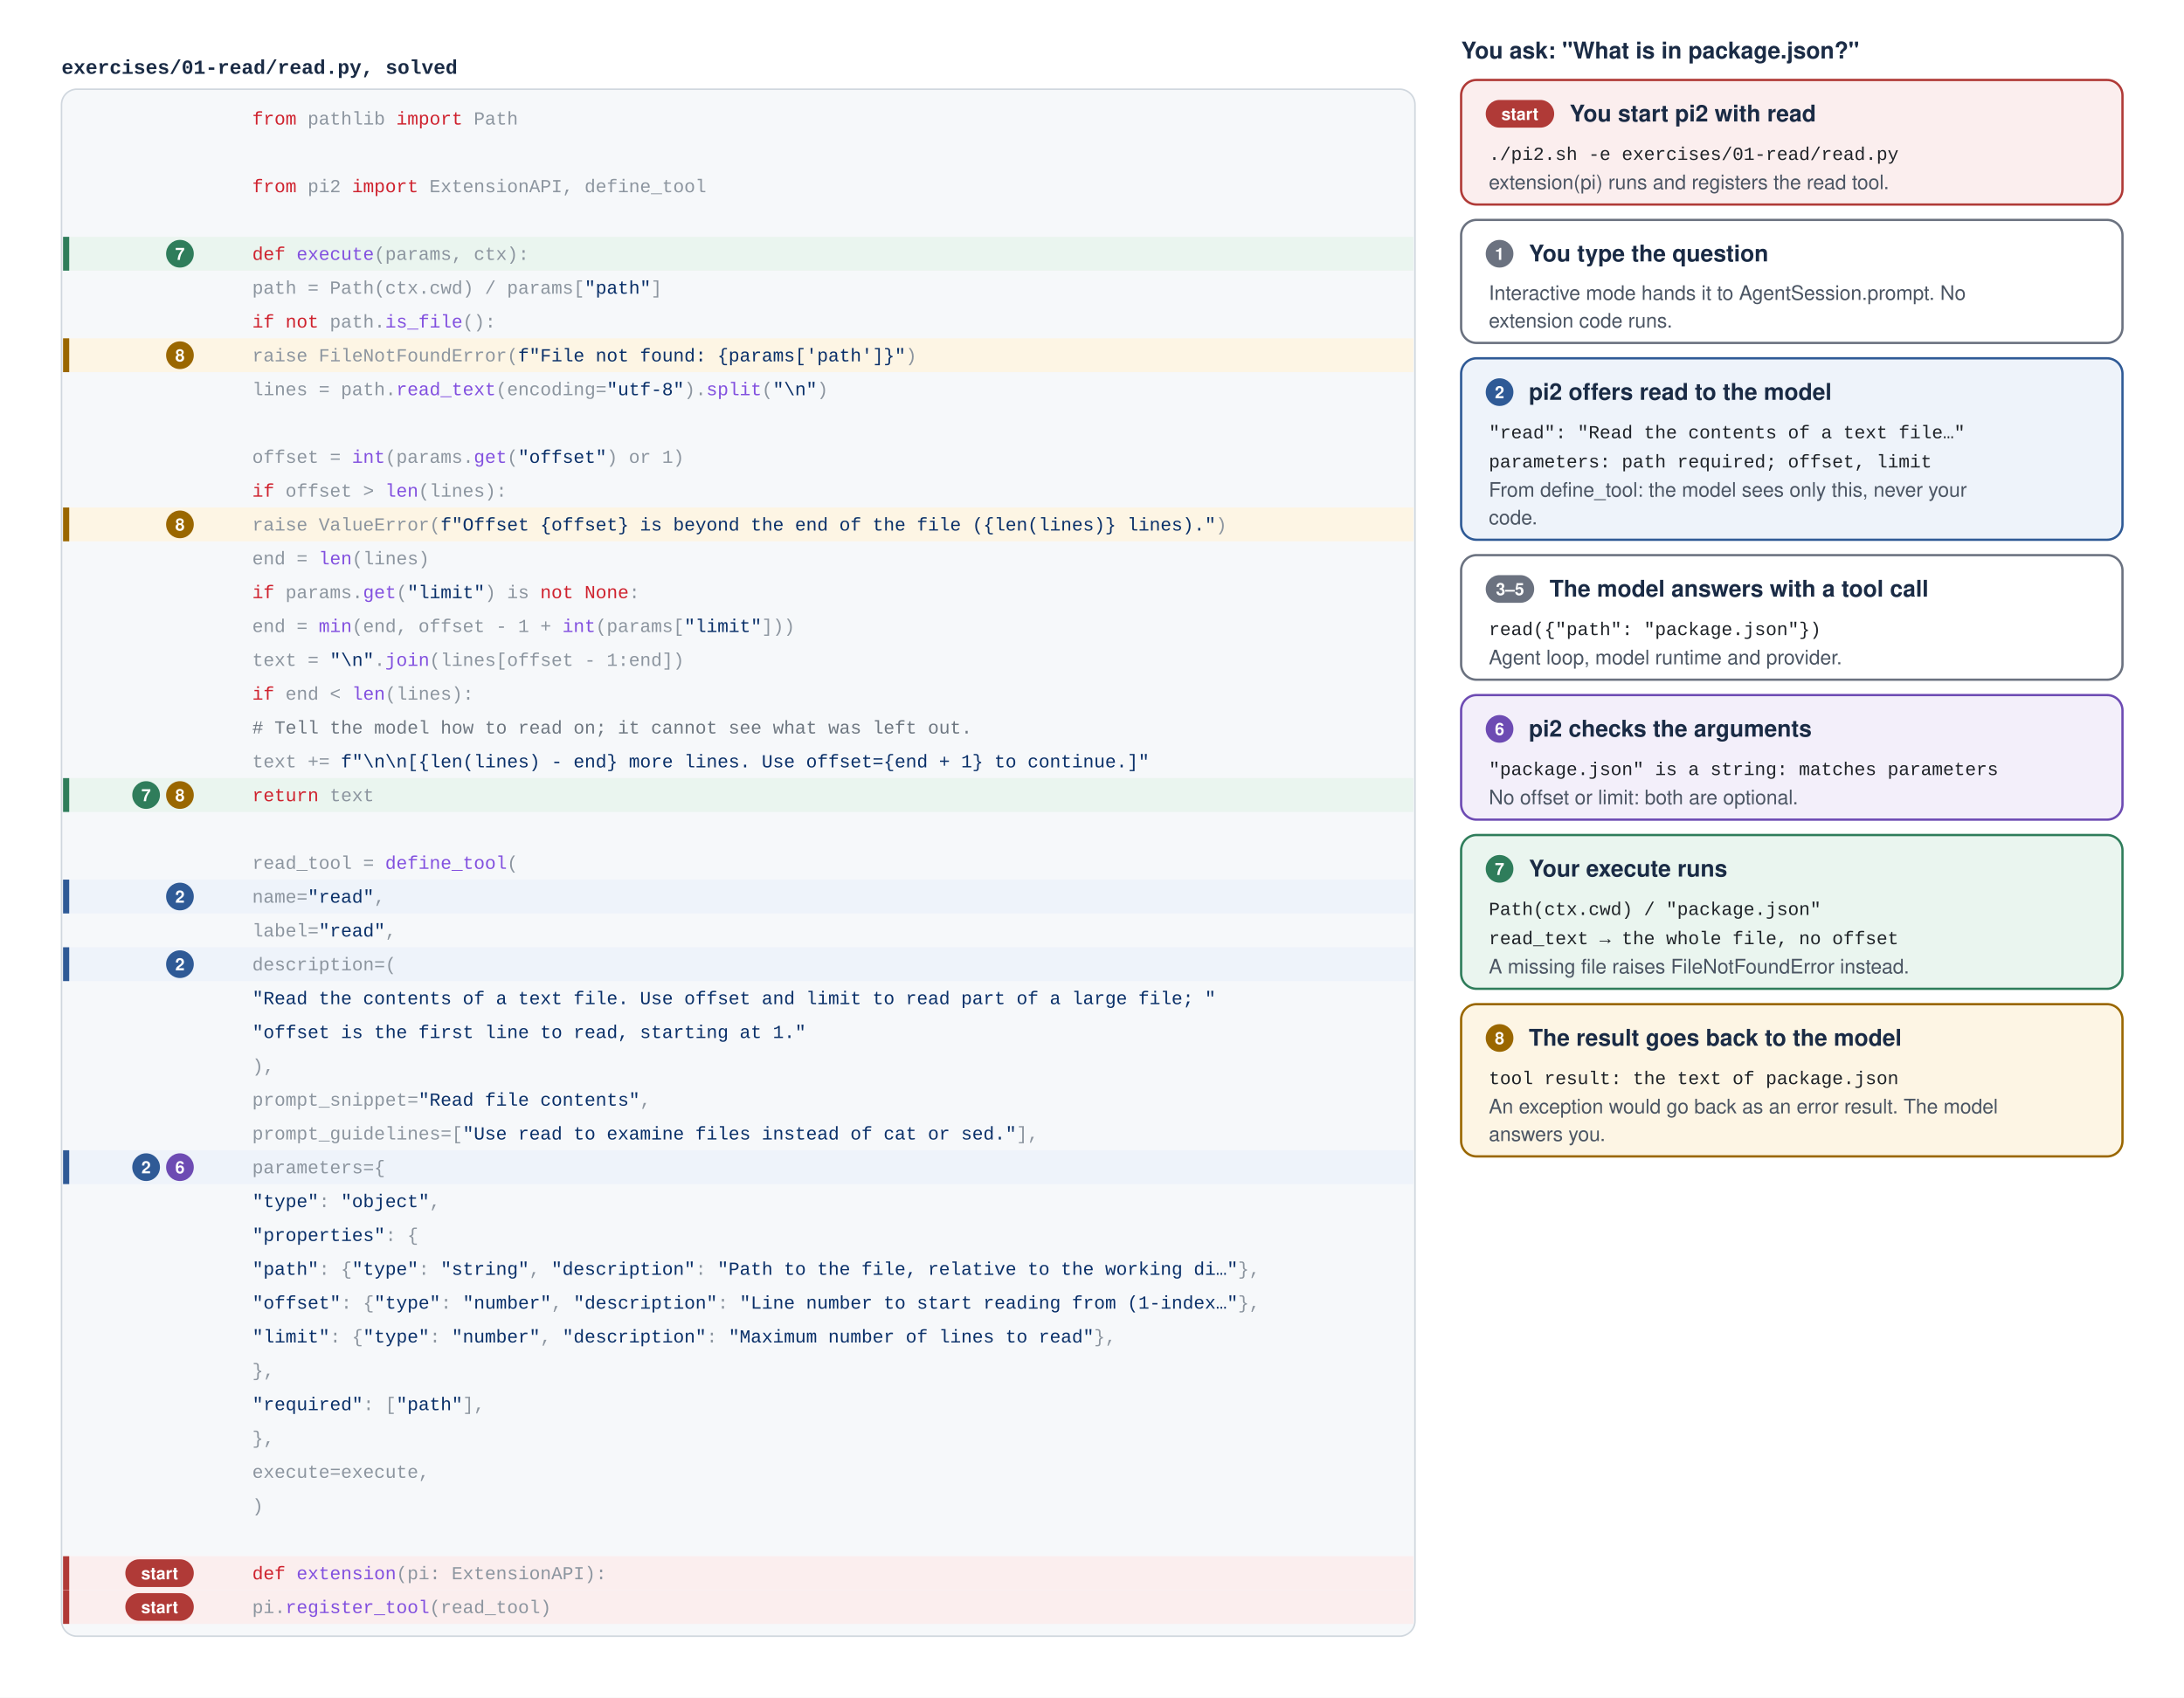
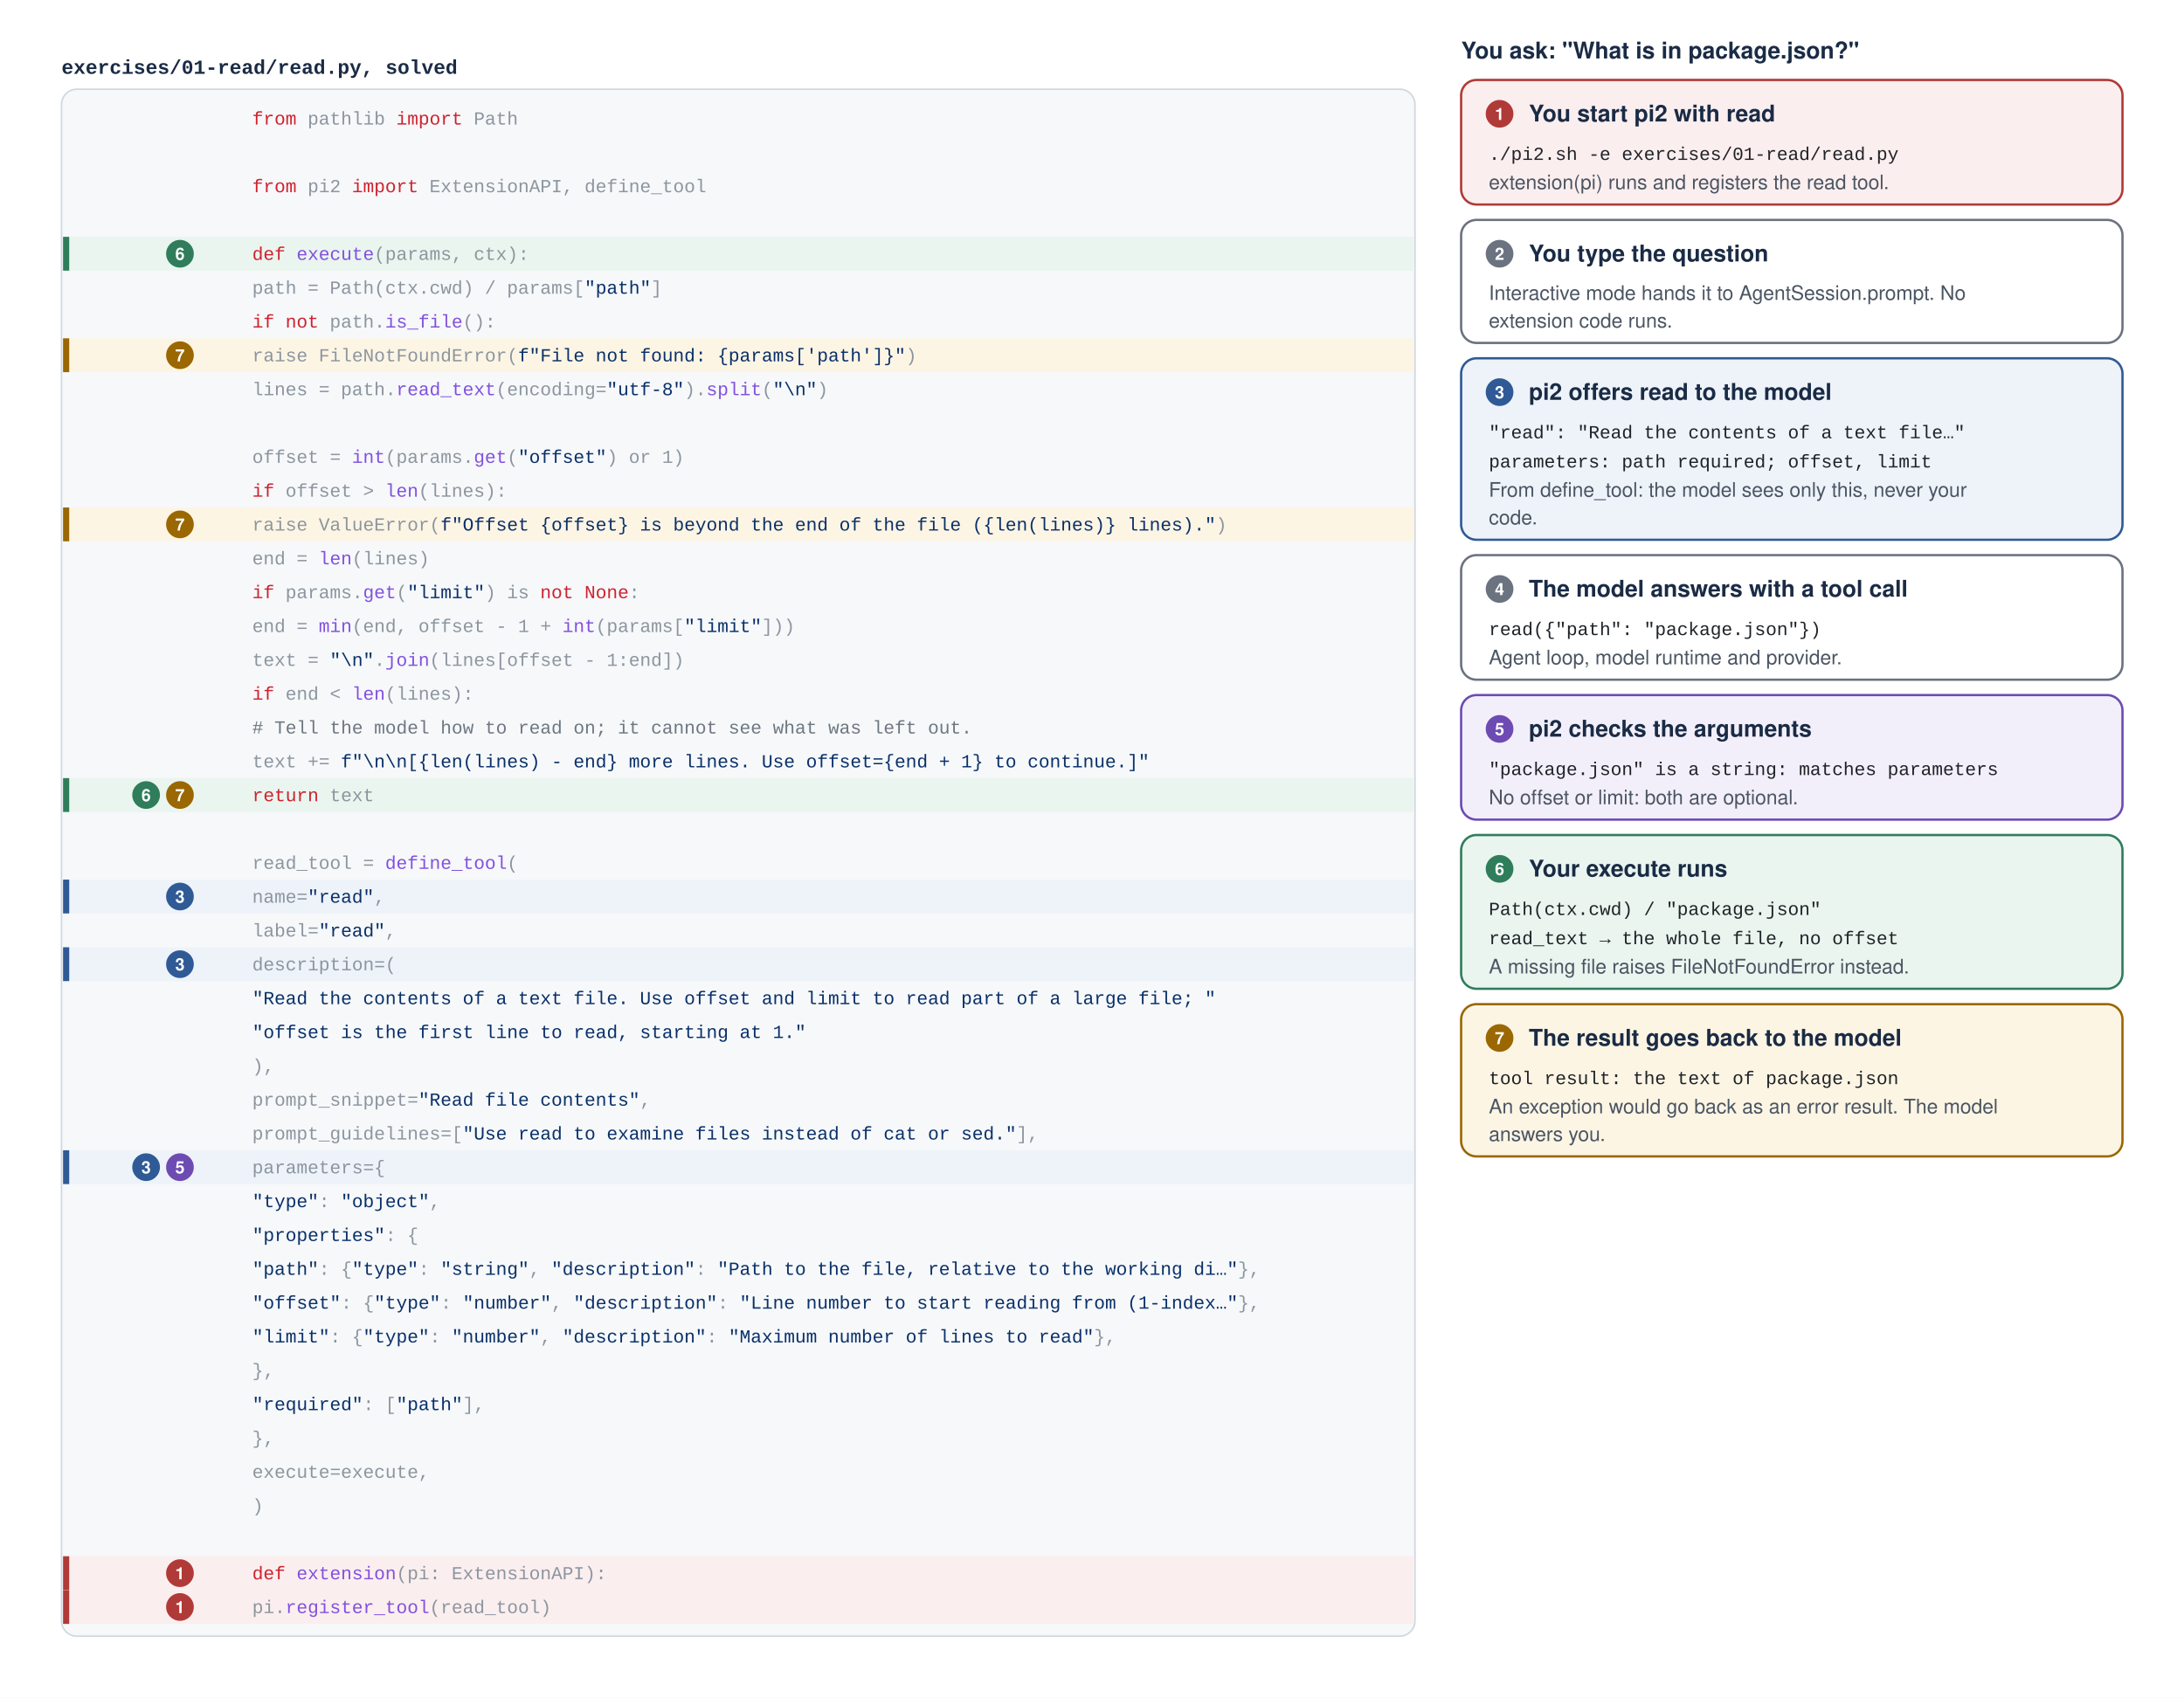
<svg xmlns="http://www.w3.org/2000/svg" width="1420" height="1104" viewBox="0 0 1420 1104" font-family="-apple-system, 'Segoe UI', Helvetica, Arial, sans-serif" font-size="14">
  <rect width="100%" height="100%" fill="#ffffff" />
  <text x="40" y="48" fill="#1a2b45" font-family="ui-monospace, SFMono-Regular, Menlo, Consolas, 'Liberation Mono', monospace" font-size="13" font-weight="700">exercises/01-read/read.py, solved</text>
  <rect x="40" y="58" width="880" height="1006" rx="10" fill="#f6f8fa" stroke="#d0d7de" />
  <text x="164" y="81" fill="#8c959f" font-family="ui-monospace, SFMono-Regular, Menlo, Consolas, 'Liberation Mono', monospace" font-size="12">
    <tspan fill="#cf222e">from</tspan> pathlib <tspan fill="#cf222e">import</tspan> Path</text>
  <text x="164" y="103" fill="#8c959f" font-family="ui-monospace, SFMono-Regular, Menlo, Consolas, 'Liberation Mono', monospace" font-size="12" />
  <text x="164" y="125" fill="#8c959f" font-family="ui-monospace, SFMono-Regular, Menlo, Consolas, 'Liberation Mono', monospace" font-size="12">
    <tspan fill="#cf222e">from</tspan> pi2 <tspan fill="#cf222e">import</tspan> ExtensionAPI, define_tool</text>
  <text x="164" y="147" fill="#8c959f" font-family="ui-monospace, SFMono-Regular, Menlo, Consolas, 'Liberation Mono', monospace" font-size="12" />
  <rect x="41" y="154" width="878" height="22" fill="#eaf5ef" />
  <rect x="41" y="154" width="4" height="22" fill="#2f7d5b" />
  <rect x="108.0" y="156.0" width="18.0" height="18" rx="9" fill="#2f7d5b" />
-   <text x="117.0" y="169.0" text-anchor="middle" fill="#fff" font-family="-apple-system, 'Segoe UI', Helvetica, Arial, sans-serif" font-size="11" font-weight="700">7</text>
+   <text x="117.0" y="169.0" text-anchor="middle" fill="#fff" font-family="-apple-system, 'Segoe UI', Helvetica, Arial, sans-serif" font-size="11" font-weight="700">6</text>
  <text x="164" y="169" fill="#8c959f" font-family="ui-monospace, SFMono-Regular, Menlo, Consolas, 'Liberation Mono', monospace" font-size="12">
    <tspan fill="#cf222e">def</tspan>
    <tspan fill="#8250df">execute</tspan>(params, ctx):</text>
  <text x="164" y="191" fill="#8c959f" font-family="ui-monospace, SFMono-Regular, Menlo, Consolas, 'Liberation Mono', monospace" font-size="12">    path = Path(ctx.cwd) / params[<tspan fill="#0a3069">"path"</tspan>]</text>
  <text x="164" y="213" fill="#8c959f" font-family="ui-monospace, SFMono-Regular, Menlo, Consolas, 'Liberation Mono', monospace" font-size="12">
    <tspan fill="#cf222e">if</tspan>
    <tspan fill="#cf222e">not</tspan> path.<tspan fill="#8250df">is_file</tspan>():</text>
  <rect x="41" y="220" width="878" height="22" fill="#fdf5e4" />
  <rect x="41" y="220" width="4" height="22" fill="#9a6700" />
  <rect x="108.0" y="222.0" width="18.0" height="18" rx="9" fill="#9a6700" />
-   <text x="117.0" y="235.0" text-anchor="middle" fill="#fff" font-family="-apple-system, 'Segoe UI', Helvetica, Arial, sans-serif" font-size="11" font-weight="700">8</text>
+   <text x="117.0" y="235.0" text-anchor="middle" fill="#fff" font-family="-apple-system, 'Segoe UI', Helvetica, Arial, sans-serif" font-size="11" font-weight="700">7</text>
  <text x="164" y="235" fill="#8c959f" font-family="ui-monospace, SFMono-Regular, Menlo, Consolas, 'Liberation Mono', monospace" font-size="12">        raise FileNotFoundError(<tspan fill="#0a3069">f"File not found: {params['path']}"</tspan>)</text>
  <text x="164" y="257" fill="#8c959f" font-family="ui-monospace, SFMono-Regular, Menlo, Consolas, 'Liberation Mono', monospace" font-size="12">    lines = path.<tspan fill="#8250df">read_text</tspan>(encoding=<tspan fill="#0a3069">"utf-8"</tspan>).<tspan fill="#8250df">split</tspan>(<tspan fill="#0a3069">"\n"</tspan>)</text>
  <text x="164" y="279" fill="#8c959f" font-family="ui-monospace, SFMono-Regular, Menlo, Consolas, 'Liberation Mono', monospace" font-size="12" />
  <text x="164" y="301" fill="#8c959f" font-family="ui-monospace, SFMono-Regular, Menlo, Consolas, 'Liberation Mono', monospace" font-size="12">    offset = <tspan fill="#8250df">int</tspan>(params.<tspan fill="#8250df">get</tspan>(<tspan fill="#0a3069">"offset"</tspan>) or 1)</text>
  <text x="164" y="323" fill="#8c959f" font-family="ui-monospace, SFMono-Regular, Menlo, Consolas, 'Liberation Mono', monospace" font-size="12">
    <tspan fill="#cf222e">if</tspan> offset &gt; <tspan fill="#8250df">len</tspan>(lines):</text>
  <rect x="41" y="330" width="878" height="22" fill="#fdf5e4" />
  <rect x="41" y="330" width="4" height="22" fill="#9a6700" />
  <rect x="108.0" y="332.0" width="18.0" height="18" rx="9" fill="#9a6700" />
-   <text x="117.0" y="345.0" text-anchor="middle" fill="#fff" font-family="-apple-system, 'Segoe UI', Helvetica, Arial, sans-serif" font-size="11" font-weight="700">8</text>
+   <text x="117.0" y="345.0" text-anchor="middle" fill="#fff" font-family="-apple-system, 'Segoe UI', Helvetica, Arial, sans-serif" font-size="11" font-weight="700">7</text>
  <text x="164" y="345" fill="#8c959f" font-family="ui-monospace, SFMono-Regular, Menlo, Consolas, 'Liberation Mono', monospace" font-size="12">        raise ValueError(<tspan fill="#0a3069">f"Offset {offset} is beyond the end of the file ({len(lines)} lines)."</tspan>)</text>
  <text x="164" y="367" fill="#8c959f" font-family="ui-monospace, SFMono-Regular, Menlo, Consolas, 'Liberation Mono', monospace" font-size="12">    end = <tspan fill="#8250df">len</tspan>(lines)</text>
  <text x="164" y="389" fill="#8c959f" font-family="ui-monospace, SFMono-Regular, Menlo, Consolas, 'Liberation Mono', monospace" font-size="12">
    <tspan fill="#cf222e">if</tspan> params.<tspan fill="#8250df">get</tspan>(<tspan fill="#0a3069">"limit"</tspan>) is <tspan fill="#cf222e">not</tspan>
    <tspan fill="#cf222e">None</tspan>:</text>
  <text x="164" y="411" fill="#8c959f" font-family="ui-monospace, SFMono-Regular, Menlo, Consolas, 'Liberation Mono', monospace" font-size="12">        end = <tspan fill="#8250df">min</tspan>(end, offset - 1 + <tspan fill="#8250df">int</tspan>(params[<tspan fill="#0a3069">"limit"</tspan>]))</text>
  <text x="164" y="433" fill="#8c959f" font-family="ui-monospace, SFMono-Regular, Menlo, Consolas, 'Liberation Mono', monospace" font-size="12">    text = <tspan fill="#0a3069">"\n"</tspan>.<tspan fill="#8250df">join</tspan>(lines[offset - 1:end])</text>
  <text x="164" y="455" fill="#8c959f" font-family="ui-monospace, SFMono-Regular, Menlo, Consolas, 'Liberation Mono', monospace" font-size="12">
    <tspan fill="#cf222e">if</tspan> end &lt; <tspan fill="#8250df">len</tspan>(lines):</text>
  <text x="164" y="477" fill="#8c959f" font-family="ui-monospace, SFMono-Regular, Menlo, Consolas, 'Liberation Mono', monospace" font-size="12">
    <tspan fill="#6e7781"># Tell the model how to read on; it cannot see what was left out.</tspan>
  </text>
  <text x="164" y="499" fill="#8c959f" font-family="ui-monospace, SFMono-Regular, Menlo, Consolas, 'Liberation Mono', monospace" font-size="12">        text += <tspan fill="#0a3069">f"\n\n[{len(lines) - end} more lines. Use offset={end + 1} to continue.]"</tspan>
  </text>
  <rect x="41" y="506" width="878" height="22" fill="#eaf5ef" />
  <rect x="41" y="506" width="4" height="22" fill="#2f7d5b" />
  <rect x="108.0" y="508.0" width="18.0" height="18" rx="9" fill="#9a6700" />
-   <text x="117.0" y="521.0" text-anchor="middle" fill="#fff" font-family="-apple-system, 'Segoe UI', Helvetica, Arial, sans-serif" font-size="11" font-weight="700">8</text>
+   <text x="117.0" y="521.0" text-anchor="middle" fill="#fff" font-family="-apple-system, 'Segoe UI', Helvetica, Arial, sans-serif" font-size="11" font-weight="700">7</text>
  <rect x="86.0" y="508.0" width="18.0" height="18" rx="9" fill="#2f7d5b" />
-   <text x="95.0" y="521.0" text-anchor="middle" fill="#fff" font-family="-apple-system, 'Segoe UI', Helvetica, Arial, sans-serif" font-size="11" font-weight="700">7</text>
+   <text x="95.0" y="521.0" text-anchor="middle" fill="#fff" font-family="-apple-system, 'Segoe UI', Helvetica, Arial, sans-serif" font-size="11" font-weight="700">6</text>
  <text x="164" y="521" fill="#8c959f" font-family="ui-monospace, SFMono-Regular, Menlo, Consolas, 'Liberation Mono', monospace" font-size="12">
    <tspan fill="#cf222e">return</tspan> text</text>
  <text x="164" y="543" fill="#8c959f" font-family="ui-monospace, SFMono-Regular, Menlo, Consolas, 'Liberation Mono', monospace" font-size="12" />
  <text x="164" y="565" fill="#8c959f" font-family="ui-monospace, SFMono-Regular, Menlo, Consolas, 'Liberation Mono', monospace" font-size="12">read_tool = <tspan fill="#8250df">define_tool</tspan>(</text>
  <rect x="41" y="572" width="878" height="22" fill="#eef3fa" />
  <rect x="41" y="572" width="4" height="22" fill="#2f5a96" />
  <rect x="108.0" y="574.0" width="18.0" height="18" rx="9" fill="#2f5a96" />
-   <text x="117.0" y="587.0" text-anchor="middle" fill="#fff" font-family="-apple-system, 'Segoe UI', Helvetica, Arial, sans-serif" font-size="11" font-weight="700">2</text>
+   <text x="117.0" y="587.0" text-anchor="middle" fill="#fff" font-family="-apple-system, 'Segoe UI', Helvetica, Arial, sans-serif" font-size="11" font-weight="700">3</text>
  <text x="164" y="587" fill="#8c959f" font-family="ui-monospace, SFMono-Regular, Menlo, Consolas, 'Liberation Mono', monospace" font-size="12">    name=<tspan fill="#0a3069">"read"</tspan>,</text>
  <text x="164" y="609" fill="#8c959f" font-family="ui-monospace, SFMono-Regular, Menlo, Consolas, 'Liberation Mono', monospace" font-size="12">    label=<tspan fill="#0a3069">"read"</tspan>,</text>
  <rect x="41" y="616" width="878" height="22" fill="#eef3fa" />
  <rect x="41" y="616" width="4" height="22" fill="#2f5a96" />
  <rect x="108.0" y="618.0" width="18.0" height="18" rx="9" fill="#2f5a96" />
-   <text x="117.0" y="631.0" text-anchor="middle" fill="#fff" font-family="-apple-system, 'Segoe UI', Helvetica, Arial, sans-serif" font-size="11" font-weight="700">2</text>
+   <text x="117.0" y="631.0" text-anchor="middle" fill="#fff" font-family="-apple-system, 'Segoe UI', Helvetica, Arial, sans-serif" font-size="11" font-weight="700">3</text>
  <text x="164" y="631" fill="#8c959f" font-family="ui-monospace, SFMono-Regular, Menlo, Consolas, 'Liberation Mono', monospace" font-size="12">    description=(</text>
  <text x="164" y="653" fill="#8c959f" font-family="ui-monospace, SFMono-Regular, Menlo, Consolas, 'Liberation Mono', monospace" font-size="12">
    <tspan fill="#0a3069">"Read the contents of a text file. Use offset and limit to read part of a large file; "</tspan>
  </text>
  <text x="164" y="675" fill="#8c959f" font-family="ui-monospace, SFMono-Regular, Menlo, Consolas, 'Liberation Mono', monospace" font-size="12">
    <tspan fill="#0a3069">"offset is the first line to read, starting at 1."</tspan>
  </text>
  <text x="164" y="697" fill="#8c959f" font-family="ui-monospace, SFMono-Regular, Menlo, Consolas, 'Liberation Mono', monospace" font-size="12">    ),</text>
  <text x="164" y="719" fill="#8c959f" font-family="ui-monospace, SFMono-Regular, Menlo, Consolas, 'Liberation Mono', monospace" font-size="12">    prompt_snippet=<tspan fill="#0a3069">"Read file contents"</tspan>,</text>
  <text x="164" y="741" fill="#8c959f" font-family="ui-monospace, SFMono-Regular, Menlo, Consolas, 'Liberation Mono', monospace" font-size="12">    prompt_guidelines=[<tspan fill="#0a3069">"Use read to examine files instead of cat or sed."</tspan>],</text>
  <rect x="41" y="748" width="878" height="22" fill="#eef3fa" />
  <rect x="41" y="748" width="4" height="22" fill="#2f5a96" />
  <rect x="108.0" y="750.0" width="18.0" height="18" rx="9" fill="#6d4bb3" />
-   <text x="117.0" y="763.0" text-anchor="middle" fill="#fff" font-family="-apple-system, 'Segoe UI', Helvetica, Arial, sans-serif" font-size="11" font-weight="700">6</text>
+   <text x="117.0" y="763.0" text-anchor="middle" fill="#fff" font-family="-apple-system, 'Segoe UI', Helvetica, Arial, sans-serif" font-size="11" font-weight="700">5</text>
  <rect x="86.0" y="750.0" width="18.0" height="18" rx="9" fill="#2f5a96" />
-   <text x="95.0" y="763.0" text-anchor="middle" fill="#fff" font-family="-apple-system, 'Segoe UI', Helvetica, Arial, sans-serif" font-size="11" font-weight="700">2</text>
+   <text x="95.0" y="763.0" text-anchor="middle" fill="#fff" font-family="-apple-system, 'Segoe UI', Helvetica, Arial, sans-serif" font-size="11" font-weight="700">3</text>
  <text x="164" y="763" fill="#8c959f" font-family="ui-monospace, SFMono-Regular, Menlo, Consolas, 'Liberation Mono', monospace" font-size="12">    parameters={</text>
  <text x="164" y="785" fill="#8c959f" font-family="ui-monospace, SFMono-Regular, Menlo, Consolas, 'Liberation Mono', monospace" font-size="12">
    <tspan fill="#0a3069">"type"</tspan>: <tspan fill="#0a3069">"object"</tspan>,</text>
  <text x="164" y="807" fill="#8c959f" font-family="ui-monospace, SFMono-Regular, Menlo, Consolas, 'Liberation Mono', monospace" font-size="12">
    <tspan fill="#0a3069">"properties"</tspan>: {</text>
  <text x="164" y="829" fill="#8c959f" font-family="ui-monospace, SFMono-Regular, Menlo, Consolas, 'Liberation Mono', monospace" font-size="12">
    <tspan fill="#0a3069">"path"</tspan>: {<tspan fill="#0a3069">"type"</tspan>: <tspan fill="#0a3069">"string"</tspan>, <tspan fill="#0a3069">"description"</tspan>: <tspan fill="#0a3069">"Path to the file, relative to the working di…"</tspan>},</text>
  <text x="164" y="851" fill="#8c959f" font-family="ui-monospace, SFMono-Regular, Menlo, Consolas, 'Liberation Mono', monospace" font-size="12">
    <tspan fill="#0a3069">"offset"</tspan>: {<tspan fill="#0a3069">"type"</tspan>: <tspan fill="#0a3069">"number"</tspan>, <tspan fill="#0a3069">"description"</tspan>: <tspan fill="#0a3069">"Line number to start reading from (1-index…"</tspan>},</text>
  <text x="164" y="873" fill="#8c959f" font-family="ui-monospace, SFMono-Regular, Menlo, Consolas, 'Liberation Mono', monospace" font-size="12">
    <tspan fill="#0a3069">"limit"</tspan>: {<tspan fill="#0a3069">"type"</tspan>: <tspan fill="#0a3069">"number"</tspan>, <tspan fill="#0a3069">"description"</tspan>: <tspan fill="#0a3069">"Maximum number of lines to read"</tspan>},</text>
  <text x="164" y="895" fill="#8c959f" font-family="ui-monospace, SFMono-Regular, Menlo, Consolas, 'Liberation Mono', monospace" font-size="12">        },</text>
  <text x="164" y="917" fill="#8c959f" font-family="ui-monospace, SFMono-Regular, Menlo, Consolas, 'Liberation Mono', monospace" font-size="12">
    <tspan fill="#0a3069">"required"</tspan>: [<tspan fill="#0a3069">"path"</tspan>],</text>
  <text x="164" y="939" fill="#8c959f" font-family="ui-monospace, SFMono-Regular, Menlo, Consolas, 'Liberation Mono', monospace" font-size="12">    },</text>
  <text x="164" y="961" fill="#8c959f" font-family="ui-monospace, SFMono-Regular, Menlo, Consolas, 'Liberation Mono', monospace" font-size="12">    execute=execute,</text>
  <text x="164" y="983" fill="#8c959f" font-family="ui-monospace, SFMono-Regular, Menlo, Consolas, 'Liberation Mono', monospace" font-size="12">)</text>
  <text x="164" y="1005" fill="#8c959f" font-family="ui-monospace, SFMono-Regular, Menlo, Consolas, 'Liberation Mono', monospace" font-size="12" />
  <rect x="41" y="1012" width="878" height="22" fill="#fbeeee" />
  <rect x="41" y="1012" width="4" height="22" fill="#b03a37" />
-   <rect x="81.5" y="1014.0" width="44.5" height="18" rx="9" fill="#b03a37" />
-   <text x="103.8" y="1027.0" text-anchor="middle" fill="#fff" font-family="-apple-system, 'Segoe UI', Helvetica, Arial, sans-serif" font-size="11" font-weight="700">start</text>
+   <rect x="108.0" y="1014.0" width="18.0" height="18" rx="9" fill="#b03a37" />
+   <text x="117.0" y="1027.0" text-anchor="middle" fill="#fff" font-family="-apple-system, 'Segoe UI', Helvetica, Arial, sans-serif" font-size="11" font-weight="700">1</text>
  <text x="164" y="1027" fill="#8c959f" font-family="ui-monospace, SFMono-Regular, Menlo, Consolas, 'Liberation Mono', monospace" font-size="12">
    <tspan fill="#cf222e">def</tspan>
    <tspan fill="#8250df">extension</tspan>(pi: ExtensionAPI):</text>
  <rect x="41" y="1034" width="878" height="22" fill="#fbeeee" />
  <rect x="41" y="1034" width="4" height="22" fill="#b03a37" />
-   <rect x="81.5" y="1036.0" width="44.5" height="18" rx="9" fill="#b03a37" />
-   <text x="103.8" y="1049.0" text-anchor="middle" fill="#fff" font-family="-apple-system, 'Segoe UI', Helvetica, Arial, sans-serif" font-size="11" font-weight="700">start</text>
+   <rect x="108.0" y="1036.0" width="18.0" height="18" rx="9" fill="#b03a37" />
+   <text x="117.0" y="1049.0" text-anchor="middle" fill="#fff" font-family="-apple-system, 'Segoe UI', Helvetica, Arial, sans-serif" font-size="11" font-weight="700">1</text>
  <text x="164" y="1049" fill="#8c959f" font-family="ui-monospace, SFMono-Regular, Menlo, Consolas, 'Liberation Mono', monospace" font-size="12">    pi.<tspan fill="#8250df">register_tool</tspan>(read_tool)</text>
  <text x="950" y="38" fill="#1a2b45" font-family="-apple-system, 'Segoe UI', Helvetica, Arial, sans-serif" font-size="15" font-weight="700">You ask: "What is in package.json?"</text>
  <rect x="950" y="52" width="430" height="81" rx="10" fill="#fbeeee" stroke="#b03a37" stroke-width="1.5" />
-   <rect x="966.0" y="65" width="44.5" height="18" rx="9" fill="#b03a37" />
-   <text x="988.2" y="78" text-anchor="middle" fill="#fff" font-family="-apple-system, 'Segoe UI', Helvetica, Arial, sans-serif" font-size="11" font-weight="700">start</text>
-   <text x="1020.5" y="79" fill="#1a2b45" font-family="-apple-system, 'Segoe UI', Helvetica, Arial, sans-serif" font-size="15" font-weight="700">You start pi2 with read</text>
+   <rect x="966.0" y="65" width="18.0" height="18" rx="9" fill="#b03a37" />
+   <text x="975.0" y="78" text-anchor="middle" fill="#fff" font-family="-apple-system, 'Segoe UI', Helvetica, Arial, sans-serif" font-size="11" font-weight="700">1</text>
+   <text x="994" y="79" fill="#1a2b45" font-family="-apple-system, 'Segoe UI', Helvetica, Arial, sans-serif" font-size="15" font-weight="700">You start pi2 with read</text>
  <text x="968" y="104" fill="#1f2328" font-family="ui-monospace, SFMono-Regular, Menlo, Consolas, 'Liberation Mono', monospace" font-size="12">./pi2.sh -e exercises/01-read/read.py</text>
  <text x="968" y="123" fill="#4b5563" font-family="-apple-system, 'Segoe UI', Helvetica, Arial, sans-serif" font-size="13">extension(pi) runs and registers the read tool.</text>
  <rect x="950" y="143" width="430" height="80" rx="10" fill="#ffffff" stroke="#6b7280" stroke-width="1.5" />
  <rect x="966.0" y="156" width="18.0" height="18" rx="9" fill="#6b7280" />
-   <text x="975.0" y="169" text-anchor="middle" fill="#fff" font-family="-apple-system, 'Segoe UI', Helvetica, Arial, sans-serif" font-size="11" font-weight="700">1</text>
+   <text x="975.0" y="169" text-anchor="middle" fill="#fff" font-family="-apple-system, 'Segoe UI', Helvetica, Arial, sans-serif" font-size="11" font-weight="700">2</text>
  <text x="994" y="170" fill="#1a2b45" font-family="-apple-system, 'Segoe UI', Helvetica, Arial, sans-serif" font-size="15" font-weight="700">You type the question</text>
  <text x="968" y="195" fill="#4b5563" font-family="-apple-system, 'Segoe UI', Helvetica, Arial, sans-serif" font-size="13">Interactive mode hands it to AgentSession.prompt. No</text>
  <text x="968" y="213" fill="#4b5563" font-family="-apple-system, 'Segoe UI', Helvetica, Arial, sans-serif" font-size="13">extension code runs.</text>
  <rect x="950" y="233" width="430" height="118" rx="10" fill="#eef3fa" stroke="#2f5a96" stroke-width="1.5" />
  <rect x="966.0" y="246" width="18.0" height="18" rx="9" fill="#2f5a96" />
-   <text x="975.0" y="259" text-anchor="middle" fill="#fff" font-family="-apple-system, 'Segoe UI', Helvetica, Arial, sans-serif" font-size="11" font-weight="700">2</text>
+   <text x="975.0" y="259" text-anchor="middle" fill="#fff" font-family="-apple-system, 'Segoe UI', Helvetica, Arial, sans-serif" font-size="11" font-weight="700">3</text>
  <text x="994" y="260" fill="#1a2b45" font-family="-apple-system, 'Segoe UI', Helvetica, Arial, sans-serif" font-size="15" font-weight="700">pi2 offers read to the model</text>
  <text x="968" y="285" fill="#1f2328" font-family="ui-monospace, SFMono-Regular, Menlo, Consolas, 'Liberation Mono', monospace" font-size="12">"read": "Read the contents of a text file…"</text>
  <text x="968" y="304" fill="#1f2328" font-family="ui-monospace, SFMono-Regular, Menlo, Consolas, 'Liberation Mono', monospace" font-size="12">parameters: path required; offset, limit</text>
  <text x="968" y="323" fill="#4b5563" font-family="-apple-system, 'Segoe UI', Helvetica, Arial, sans-serif" font-size="13">From define_tool: the model sees only this, never your</text>
  <text x="968" y="341" fill="#4b5563" font-family="-apple-system, 'Segoe UI', Helvetica, Arial, sans-serif" font-size="13">code.</text>
  <rect x="950" y="361" width="430" height="81" rx="10" fill="#ffffff" stroke="#6b7280" stroke-width="1.5" />
-   <rect x="966.0" y="374" width="31.5" height="18" rx="9" fill="#6b7280" />
-   <text x="981.8" y="387" text-anchor="middle" fill="#fff" font-family="-apple-system, 'Segoe UI', Helvetica, Arial, sans-serif" font-size="11" font-weight="700">3–5</text>
-   <text x="1007.5" y="388" fill="#1a2b45" font-family="-apple-system, 'Segoe UI', Helvetica, Arial, sans-serif" font-size="15" font-weight="700">The model answers with a tool call</text>
+   <rect x="966.0" y="374" width="18.0" height="18" rx="9" fill="#6b7280" />
+   <text x="975.0" y="387" text-anchor="middle" fill="#fff" font-family="-apple-system, 'Segoe UI', Helvetica, Arial, sans-serif" font-size="11" font-weight="700">4</text>
+   <text x="994" y="388" fill="#1a2b45" font-family="-apple-system, 'Segoe UI', Helvetica, Arial, sans-serif" font-size="15" font-weight="700">The model answers with a tool call</text>
  <text x="968" y="413" fill="#1f2328" font-family="ui-monospace, SFMono-Regular, Menlo, Consolas, 'Liberation Mono', monospace" font-size="12">read({"path": "package.json"})</text>
  <text x="968" y="432" fill="#4b5563" font-family="-apple-system, 'Segoe UI', Helvetica, Arial, sans-serif" font-size="13">Agent loop, model runtime and provider.</text>
  <rect x="950" y="452" width="430" height="81" rx="10" fill="#f3effa" stroke="#6d4bb3" stroke-width="1.5" />
  <rect x="966.0" y="465" width="18.0" height="18" rx="9" fill="#6d4bb3" />
-   <text x="975.0" y="478" text-anchor="middle" fill="#fff" font-family="-apple-system, 'Segoe UI', Helvetica, Arial, sans-serif" font-size="11" font-weight="700">6</text>
+   <text x="975.0" y="478" text-anchor="middle" fill="#fff" font-family="-apple-system, 'Segoe UI', Helvetica, Arial, sans-serif" font-size="11" font-weight="700">5</text>
  <text x="994" y="479" fill="#1a2b45" font-family="-apple-system, 'Segoe UI', Helvetica, Arial, sans-serif" font-size="15" font-weight="700">pi2 checks the arguments</text>
  <text x="968" y="504" fill="#1f2328" font-family="ui-monospace, SFMono-Regular, Menlo, Consolas, 'Liberation Mono', monospace" font-size="12">"package.json" is a string: matches parameters</text>
  <text x="968" y="523" fill="#4b5563" font-family="-apple-system, 'Segoe UI', Helvetica, Arial, sans-serif" font-size="13">No offset or limit: both are optional.</text>
  <rect x="950" y="543" width="430" height="100" rx="10" fill="#eaf5ef" stroke="#2f7d5b" stroke-width="1.5" />
  <rect x="966.0" y="556" width="18.0" height="18" rx="9" fill="#2f7d5b" />
-   <text x="975.0" y="569" text-anchor="middle" fill="#fff" font-family="-apple-system, 'Segoe UI', Helvetica, Arial, sans-serif" font-size="11" font-weight="700">7</text>
+   <text x="975.0" y="569" text-anchor="middle" fill="#fff" font-family="-apple-system, 'Segoe UI', Helvetica, Arial, sans-serif" font-size="11" font-weight="700">6</text>
  <text x="994" y="570" fill="#1a2b45" font-family="-apple-system, 'Segoe UI', Helvetica, Arial, sans-serif" font-size="15" font-weight="700">Your execute runs</text>
  <text x="968" y="595" fill="#1f2328" font-family="ui-monospace, SFMono-Regular, Menlo, Consolas, 'Liberation Mono', monospace" font-size="12">Path(ctx.cwd) / "package.json"</text>
  <text x="968" y="614" fill="#1f2328" font-family="ui-monospace, SFMono-Regular, Menlo, Consolas, 'Liberation Mono', monospace" font-size="12">read_text → the whole file, no offset</text>
  <text x="968" y="633" fill="#4b5563" font-family="-apple-system, 'Segoe UI', Helvetica, Arial, sans-serif" font-size="13">A missing file raises FileNotFoundError instead.</text>
  <rect x="950" y="653" width="430" height="99" rx="10" fill="#fdf5e4" stroke="#9a6700" stroke-width="1.5" />
  <rect x="966.0" y="666" width="18.0" height="18" rx="9" fill="#9a6700" />
-   <text x="975.0" y="679" text-anchor="middle" fill="#fff" font-family="-apple-system, 'Segoe UI', Helvetica, Arial, sans-serif" font-size="11" font-weight="700">8</text>
+   <text x="975.0" y="679" text-anchor="middle" fill="#fff" font-family="-apple-system, 'Segoe UI', Helvetica, Arial, sans-serif" font-size="11" font-weight="700">7</text>
  <text x="994" y="680" fill="#1a2b45" font-family="-apple-system, 'Segoe UI', Helvetica, Arial, sans-serif" font-size="15" font-weight="700">The result goes back to the model</text>
  <text x="968" y="705" fill="#1f2328" font-family="ui-monospace, SFMono-Regular, Menlo, Consolas, 'Liberation Mono', monospace" font-size="12">tool result: the text of package.json</text>
  <text x="968" y="724" fill="#4b5563" font-family="-apple-system, 'Segoe UI', Helvetica, Arial, sans-serif" font-size="13">An exception would go back as an error result. The model</text>
  <text x="968" y="742" fill="#4b5563" font-family="-apple-system, 'Segoe UI', Helvetica, Arial, sans-serif" font-size="13">answers you.</text>
</svg>
